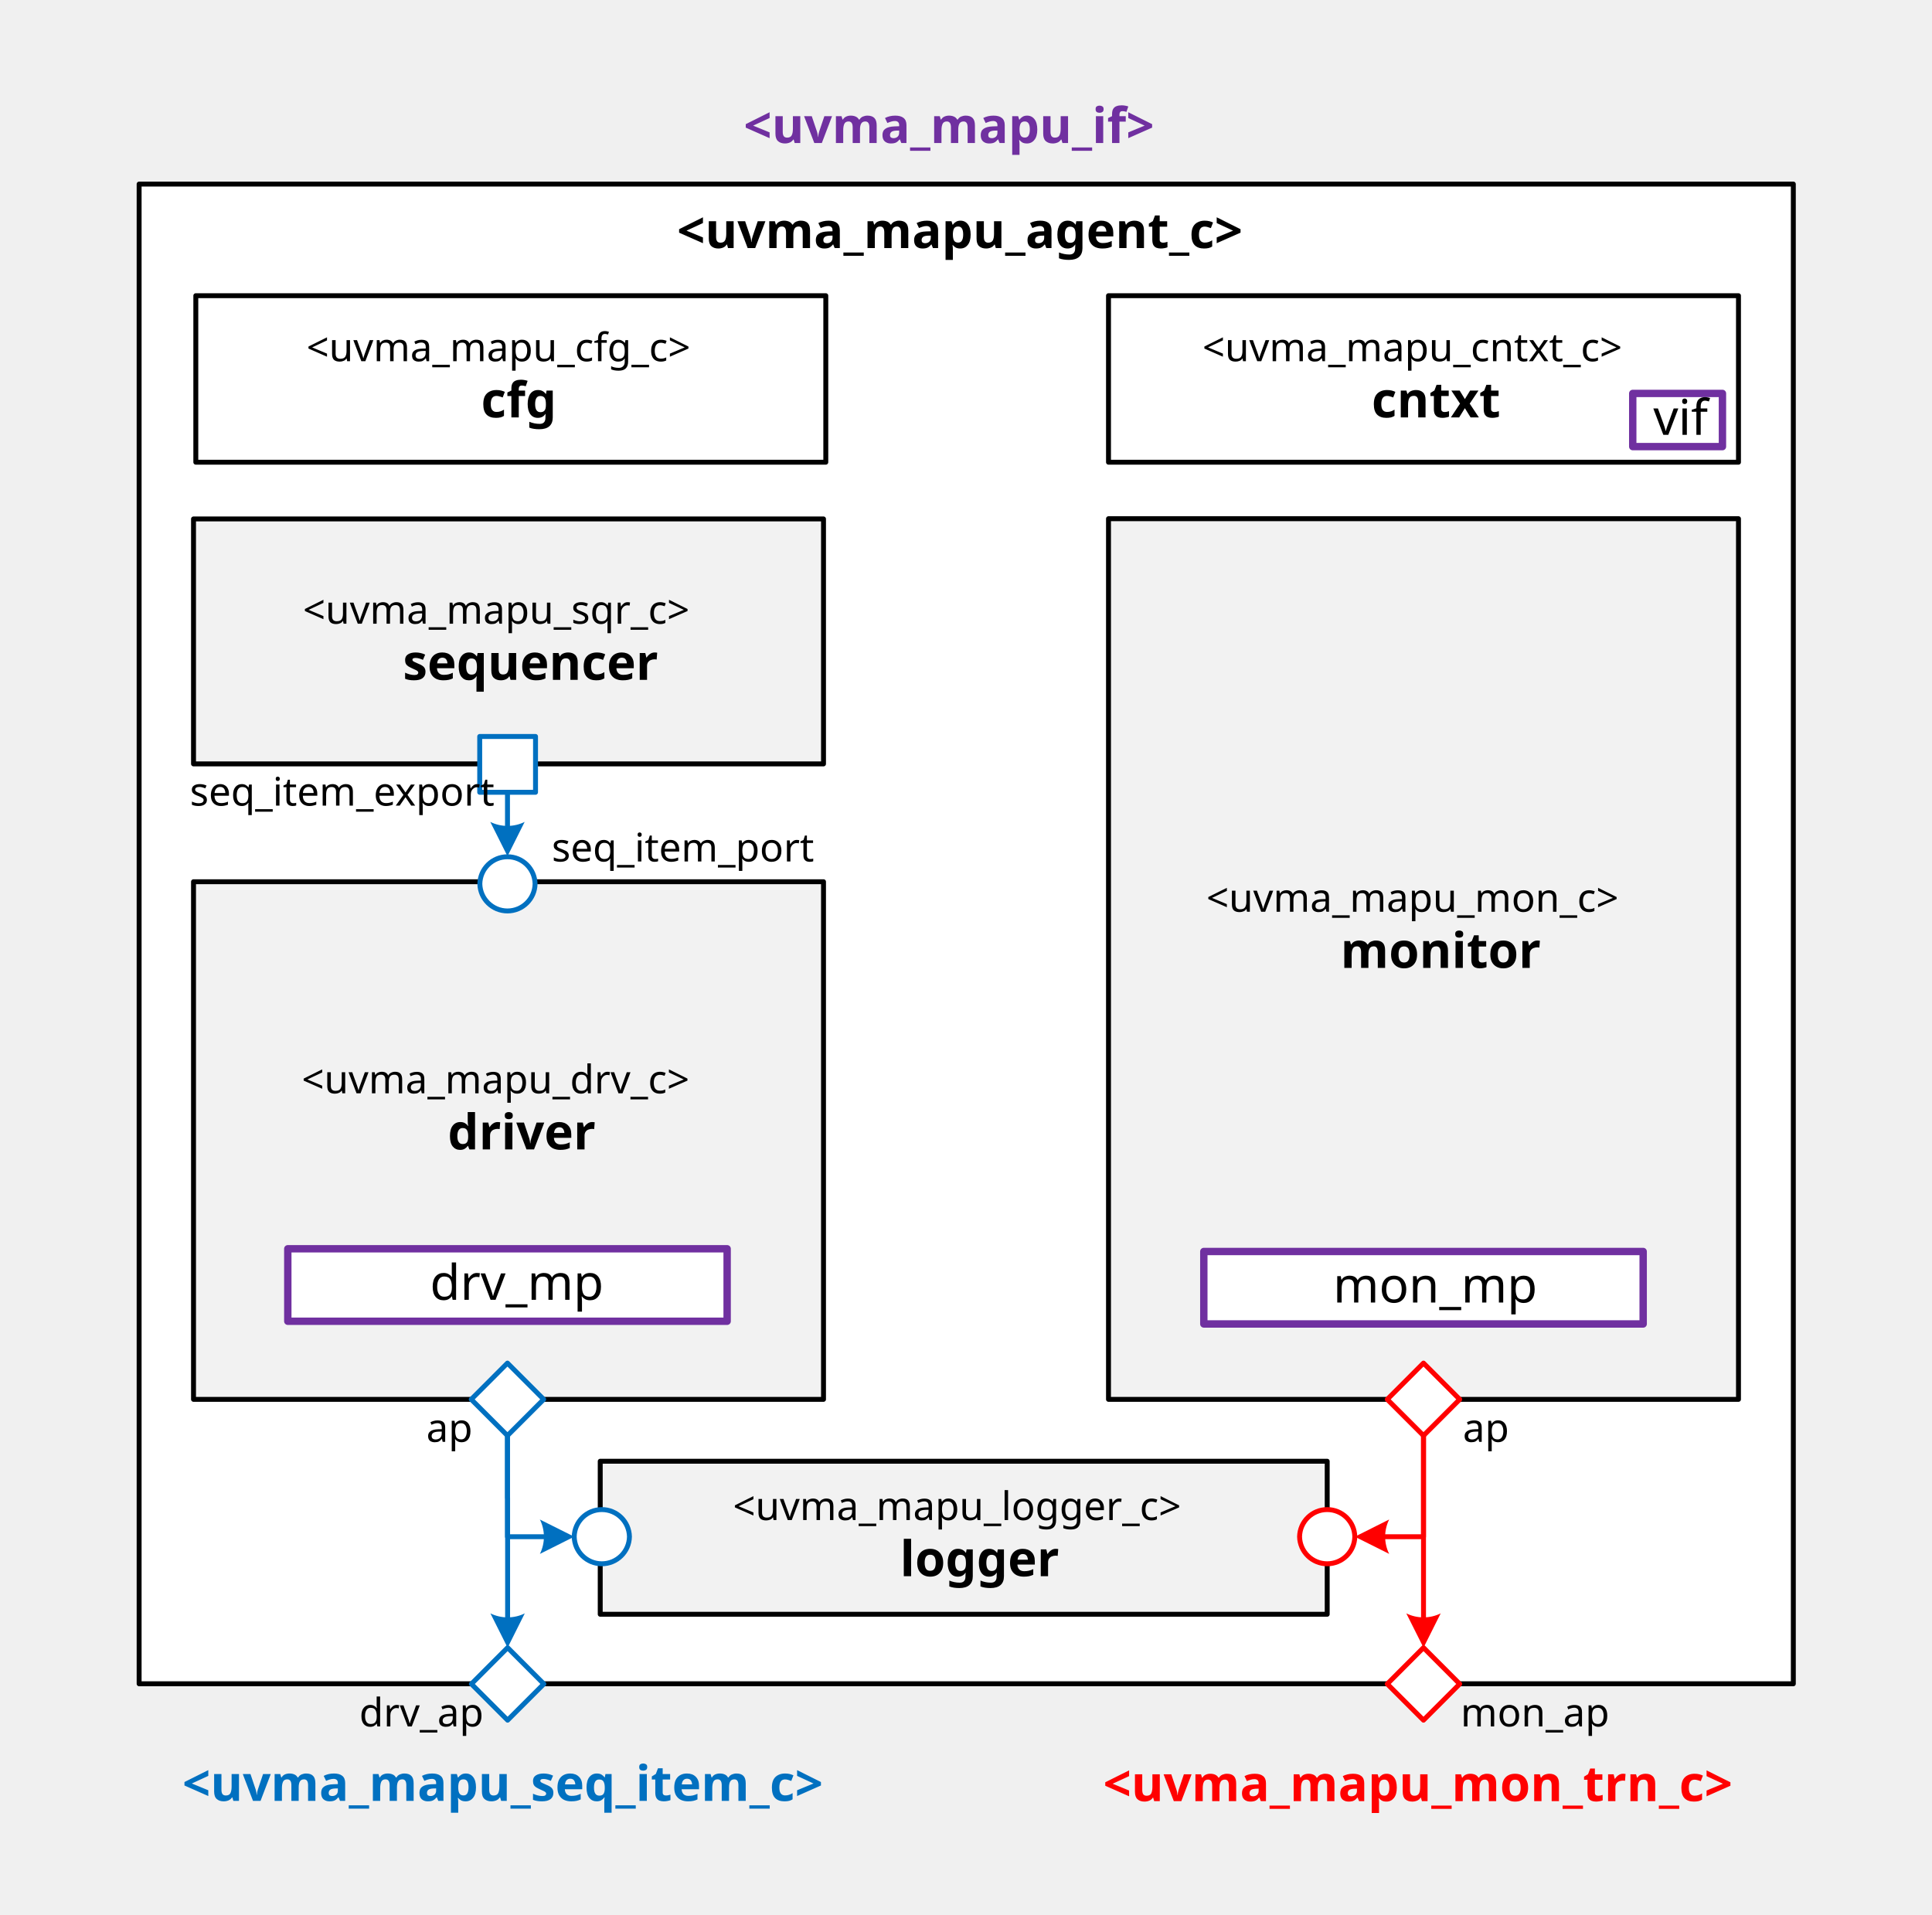
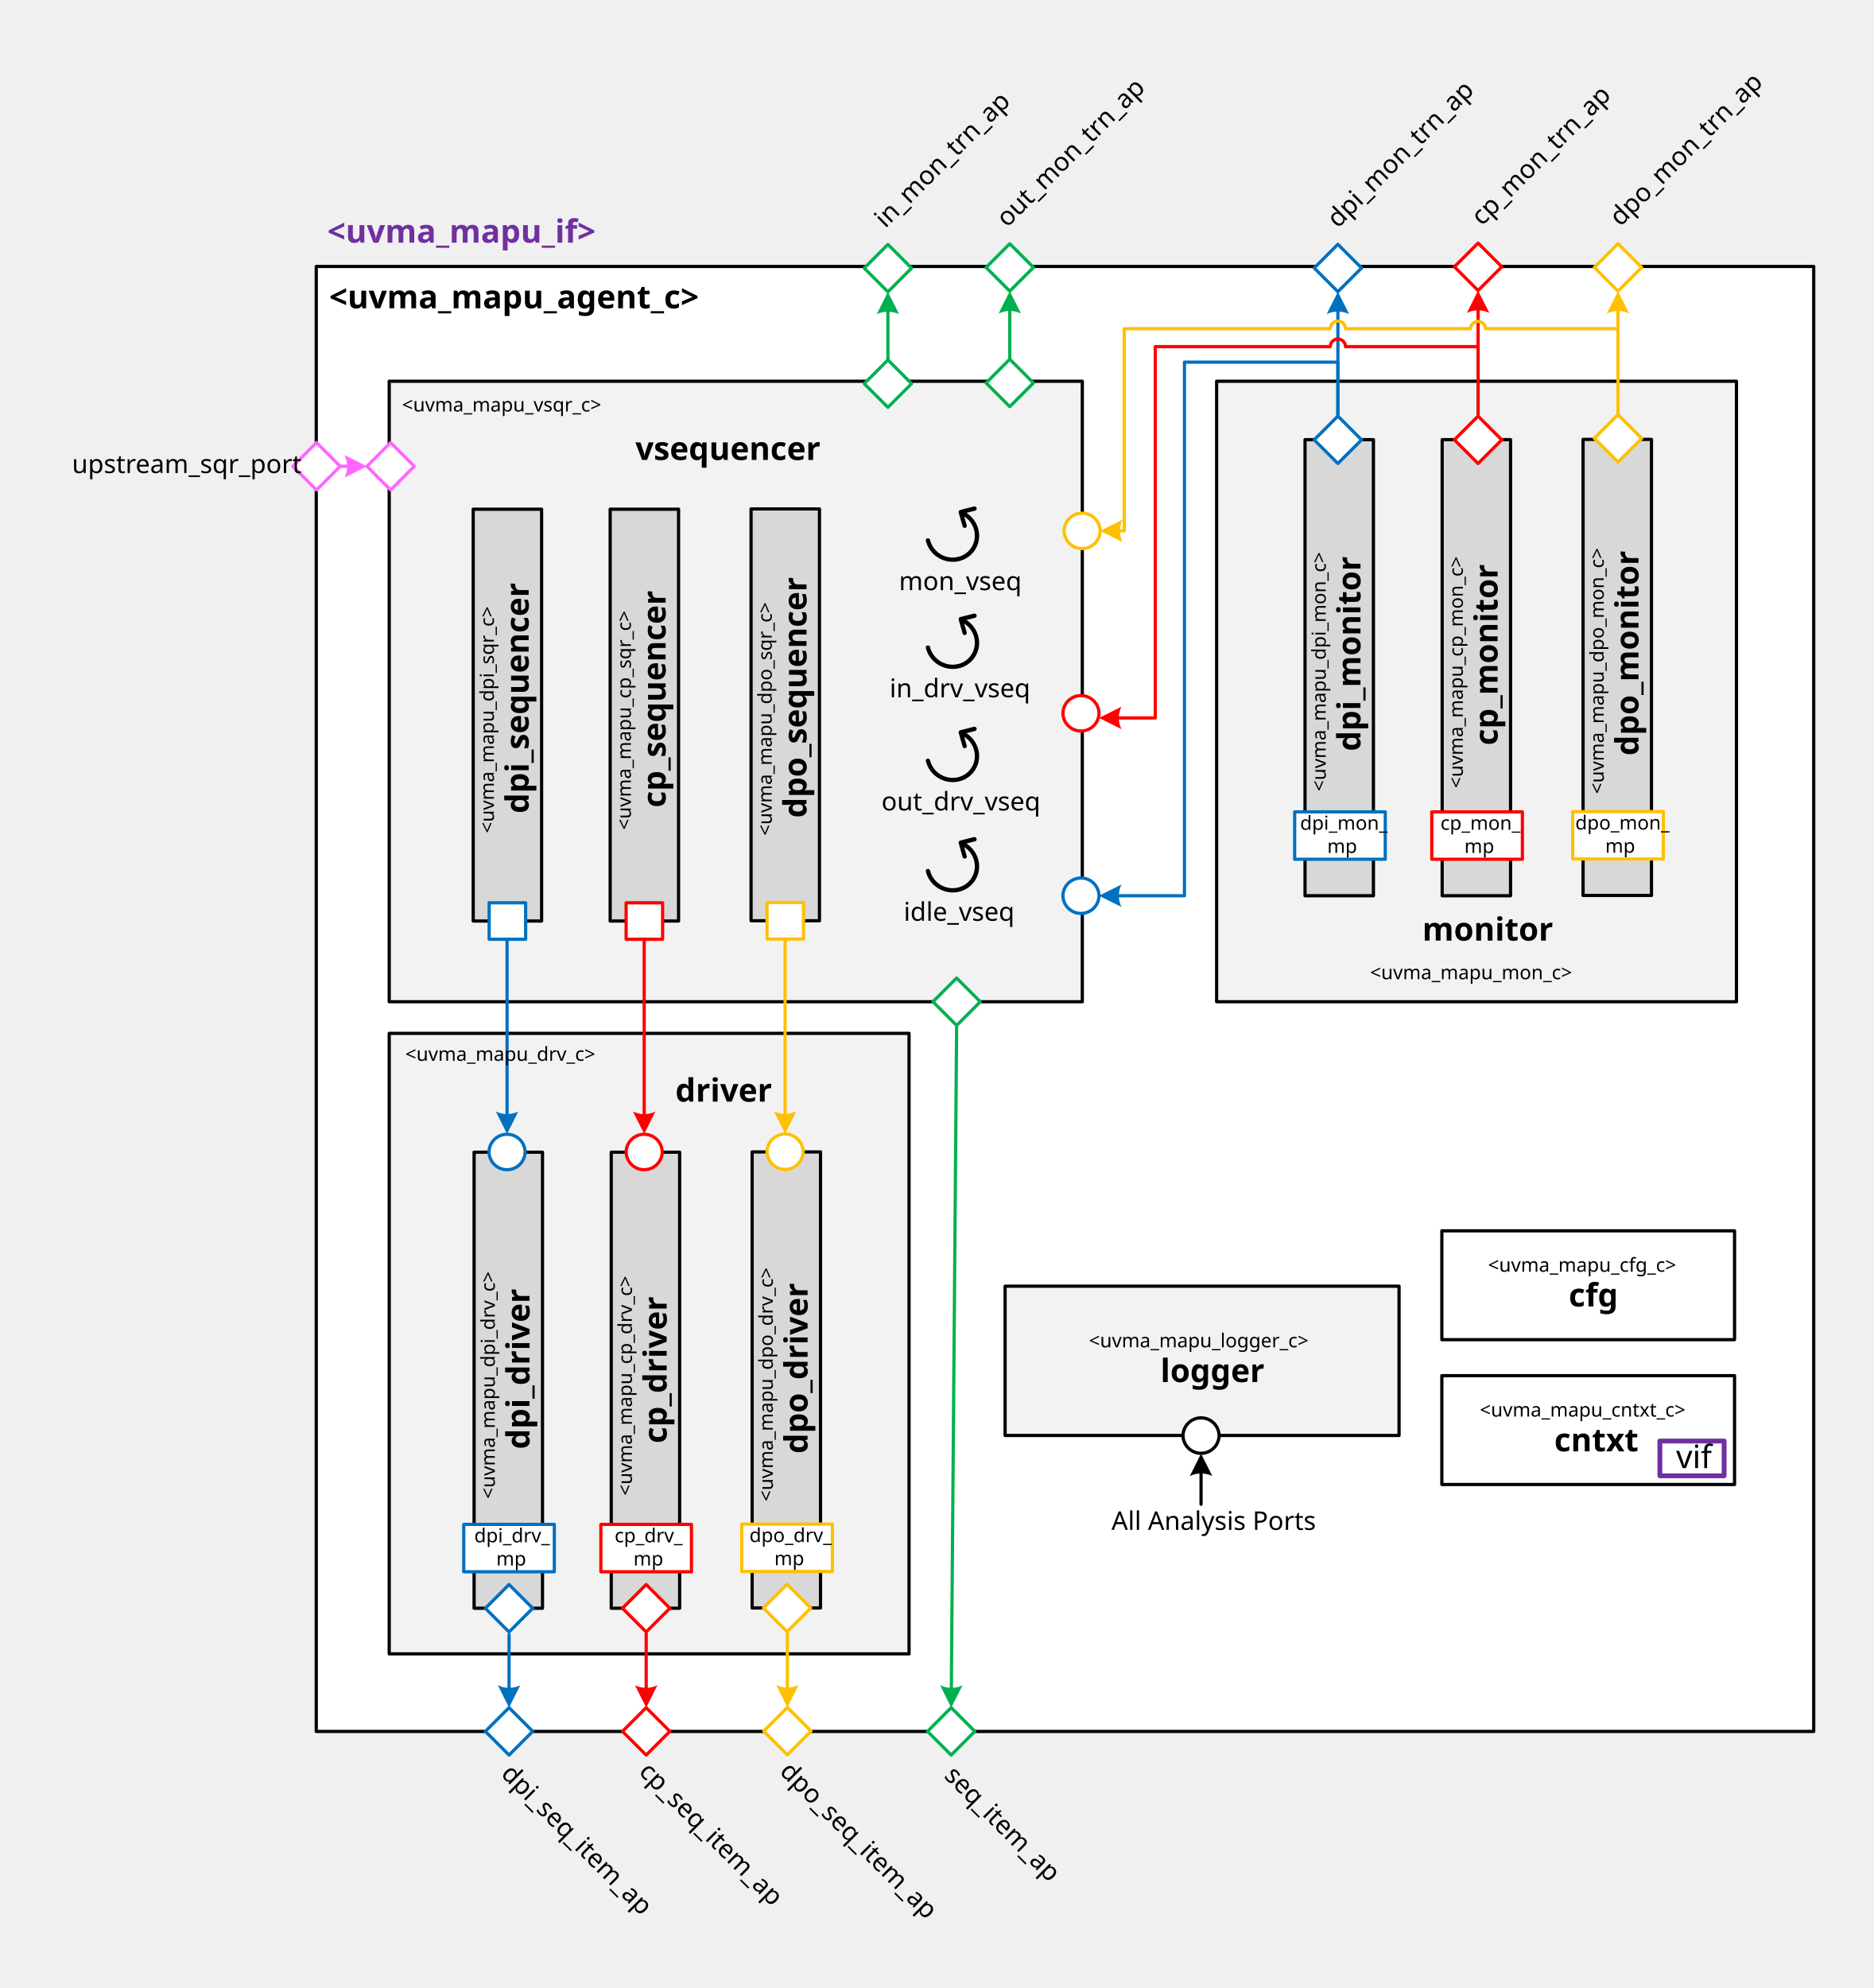
- <svg xmlns="http://www.w3.org/2000/svg" xmlns:xlink="http://www.w3.org/1999/xlink" width="5.451in" height="5.402in" viewBox="0 0 392.494 388.919" xml:space="preserve" color-interpolation-filters="sRGB" class="st19">
+ <svg xmlns="http://www.w3.org/2000/svg" xmlns:xlink="http://www.w3.org/1999/xlink" width="8.087in" height="8.581in" viewBox="0 0 582.241 617.827" xml:space="preserve" color-interpolation-filters="sRGB" class="st36">
  <style type="text/css">
	
		.st1 {fill:#ffffff;stroke:#000000;stroke-linecap:round;stroke-linejoin:round;stroke-width:1}
		.st2 {fill:#000000;font-family:Calibri;font-size:0.833em;font-weight:bold}
- 		.st3 {fill:none;stroke:#000000;stroke-linecap:round;stroke-linejoin:round;stroke-width:1}
- 		.st4 {fill:#000000;font-family:Calibri;font-size:0.667em}
- 		.st5 {font-size:1.25em;font-weight:bold}
- 		.st6 {fill:#ffffff;stroke:#ff0000;stroke-linecap:round;stroke-linejoin:round;stroke-width:1}
+ 		.st3 {fill:#000000;font-family:Calibri;font-size:0.5em}
+ 		.st4 {font-size:1.667em;font-weight:bold}
+ 		.st5 {fill:#f2f2f2;stroke:#000000;stroke-linecap:round;stroke-linejoin:round;stroke-width:1}
+ 		.st6 {font-size:0.6em;font-weight:normal}
		.st7 {fill:none;stroke:none;stroke-linecap:round;stroke-linejoin:round;stroke-width:0.75}
- 		.st8 {fill:#ffffff;stroke:#0070c0;stroke-linecap:round;stroke-linejoin:round;stroke-width:1}
- 		.st9 {marker-end:url(#mrkr5-27);stroke:#0070c0;stroke-linecap:round;stroke-linejoin:round;stroke-width:1}
- 		.st10 {fill:#0070c0;fill-opacity:1;stroke:#0070c0;stroke-opacity:1;stroke-width:0.284}
- 		.st11 {marker-end:url(#mrkr5-38);stroke:#ff0000;stroke-linecap:round;stroke-linejoin:round;stroke-width:1}
- 		.st12 {fill:#ff0000;fill-opacity:1;stroke:#ff0000;stroke-opacity:1;stroke-width:0.284}
- 		.st13 {fill:#ff0000;font-family:Calibri;font-size:0.833em;font-weight:bold}
- 		.st14 {fill:#0070c0;font-family:Calibri;font-size:0.833em;font-weight:bold}
- 		.st15 {fill:#7030a0;font-family:Calibri;font-size:0.833em;font-weight:bold}
- 		.st16 {fill:#f2f2f2;stroke:#000000;stroke-linecap:round;stroke-linejoin:round;stroke-width:1}
- 		.st17 {fill:#ffffff;stroke:#7030a0;stroke-linecap:round;stroke-linejoin:round;stroke-width:1.5}
- 		.st18 {fill:#000000;font-family:Calibri;font-size:0.833em}
- 		.st19 {fill:none;fill-rule:evenodd;font-size:12px;overflow:visible;stroke-linecap:square;stroke-miterlimit:3}
+ 		.st8 {fill:#000000;font-family:Calibri;font-size:0.667em}
+ 		.st9 {fill:#d8d8d8;stroke:#000000;stroke-linecap:round;stroke-linejoin:round;stroke-width:1}
+ 		.st10 {fill:#ffffff;stroke:#0070c0;stroke-linecap:round;stroke-linejoin:round;stroke-width:1}
+ 		.st11 {fill:#ffffff;stroke:#ff0000;stroke-linecap:round;stroke-linejoin:round;stroke-width:1}
+ 		.st12 {fill:#ffffff;stroke:#00b050;stroke-linecap:round;stroke-linejoin:round;stroke-width:1}
+ 		.st13 {fill:#ffffff;stroke:#ff66ff;stroke-linecap:round;stroke-linejoin:round;stroke-width:1}
+ 		.st14 {marker-end:url(#mrkr5-45);stroke:#0070c0;stroke-linecap:round;stroke-linejoin:round;stroke-width:1}
+ 		.st15 {fill:#0070c0;fill-opacity:1;stroke:#0070c0;stroke-opacity:1;stroke-width:0.284}
+ 		.st16 {font-size:1em}
+ 		.st17 {marker-end:url(#mrkr5-77);stroke:#ff0000;stroke-linecap:round;stroke-linejoin:round;stroke-width:1}
+ 		.st18 {fill:#ff0000;fill-opacity:1;stroke:#ff0000;stroke-opacity:1;stroke-width:0.284}
+ 		.st19 {marker-start:url(#mrkr5-87);stroke:#0070c0;stroke-linecap:round;stroke-linejoin:round;stroke-width:1}
+ 		.st20 {marker-start:url(#mrkr5-93);stroke:#ff0000;stroke-linecap:round;stroke-linejoin:round;stroke-width:1}
+ 		.st21 {marker-end:url(#mrkr5-105);stroke:#00b050;stroke-linecap:round;stroke-linejoin:round;stroke-width:1}
+ 		.st22 {fill:#00b050;fill-opacity:1;stroke:#00b050;stroke-opacity:1;stroke-width:0.284}
+ 		.st23 {marker-end:url(#mrkr5-116);stroke:#ff66ff;stroke-linecap:round;stroke-linejoin:round;stroke-width:1}
+ 		.st24 {fill:#ff66ff;fill-opacity:1;stroke:#ff66ff;stroke-opacity:1;stroke-width:0.284}
+ 		.st25 {fill:#000000;stroke:none;stroke-linecap:round;stroke-linejoin:round;stroke-width:6.375}
+ 		.st26 {fill:#ffffff;stroke:#ffc000;stroke-linecap:round;stroke-linejoin:round;stroke-width:1}
+ 		.st27 {marker-end:url(#mrkr5-206);stroke:#ffc000;stroke-linecap:round;stroke-linejoin:round;stroke-width:1}
+ 		.st28 {fill:#ffc000;fill-opacity:1;stroke:#ffc000;stroke-opacity:1;stroke-width:0.284}
+ 		.st29 {marker-start:url(#mrkr5-214);stroke:#ffc000;stroke-linecap:round;stroke-linejoin:round;stroke-width:1}
+ 		.st30 {fill:#ffffff;stroke:#7030a0;stroke-linecap:round;stroke-linejoin:round;stroke-width:1.5}
+ 		.st31 {fill:#000000;font-family:Calibri;font-size:0.833em}
+ 		.st32 {fill:#7030a0;font-family:Calibri;font-size:0.833em;font-weight:bold}
+ 		.st33 {marker-end:url(#mrkr5-308);stroke:#000000;stroke-linecap:round;stroke-linejoin:round;stroke-width:1}
+ 		.st34 {fill:#000000;fill-opacity:1;stroke:#000000;stroke-opacity:1;stroke-width:0.284}
+ 		.st35 {fill:none;stroke:none;stroke-linecap:round;stroke-linejoin:round;stroke-width:1}
+ 		.st36 {fill:none;fill-rule:evenodd;font-size:12px;overflow:visible;stroke-linecap:square;stroke-miterlimit:3}
	
	</style>
  <defs id="Markers">
    <g id="lend5">
      <path d="M 2 1 L 0 0 L 1.981 -0.993 C 1.672 -0.365 1.673 0.373 1.985 1 " style="stroke:none" />
    </g>
-     <marker id="mrkr5-27" class="st10" refX="-6.16" orient="auto" markerUnits="strokeWidth" overflow="visible">
-       <use xlink:href="#lend5" transform="scale(-3.52,-3.52) " />
-     </marker>
-     <marker id="mrkr5-38" class="st12" refX="-6.16" orient="auto" markerUnits="strokeWidth" overflow="visible">
+     <marker id="mrkr5-45" class="st15" refX="-6.16" orient="auto" markerUnits="strokeWidth" overflow="visible">
+       <use xlink:href="#lend5" transform="scale(-3.52,-3.52) " />
+     </marker>
+     <marker id="mrkr5-77" class="st18" refX="-6.16" orient="auto" markerUnits="strokeWidth" overflow="visible">
+       <use xlink:href="#lend5" transform="scale(-3.52,-3.52) " />
+     </marker>
+     <marker id="mrkr5-87" class="st15" refX="5.8" orient="auto" markerUnits="strokeWidth" overflow="visible">
+       <use xlink:href="#lend5" transform="scale(3.52) " />
+     </marker>
+     <marker id="mrkr5-93" class="st18" refX="5.8" orient="auto" markerUnits="strokeWidth" overflow="visible">
+       <use xlink:href="#lend5" transform="scale(3.52) " />
+     </marker>
+     <marker id="mrkr5-105" class="st22" refX="-6.16" orient="auto" markerUnits="strokeWidth" overflow="visible">
+       <use xlink:href="#lend5" transform="scale(-3.52,-3.52) " />
+     </marker>
+     <marker id="mrkr5-116" class="st24" refX="-6.16" orient="auto" markerUnits="strokeWidth" overflow="visible">
+       <use xlink:href="#lend5" transform="scale(-3.52,-3.52) " />
+     </marker>
+     <marker id="mrkr5-206" class="st28" refX="-6.16" orient="auto" markerUnits="strokeWidth" overflow="visible">
+       <use xlink:href="#lend5" transform="scale(-3.52,-3.52) " />
+     </marker>
+     <marker id="mrkr5-214" class="st28" refX="5.8" orient="auto" markerUnits="strokeWidth" overflow="visible">
+       <use xlink:href="#lend5" transform="scale(3.52) " />
+     </marker>
+     <marker id="mrkr5-308" class="st34" refX="-6.16" orient="auto" markerUnits="strokeWidth" overflow="visible">
      <use xlink:href="#lend5" transform="scale(-3.52,-3.52) " />
    </marker>
  </defs>
  <g>
-     <g id="shape4-1" transform="translate(28.264,-46.8735)">
-       <rect x="0" y="84.245" width="336.058" height="304.674" class="st1" />
-       <text x="109.26" y="97.24" class="st2">&lt;uvma_mapu_agent_c&gt;</text>
-     </g>
-     <g id="shape10-4" transform="translate(39.7805,-295.044)">
-       <rect x="0" y="355.092" width="127.984" height="33.827" class="st3" />
-       <text x="22.48" y="368.41" class="st4">&lt;uvma_mapu_cfg_c&gt; <tspan x="57.95" dy="1.14em" class="st5">cfg</tspan>
+     <g id="shape1-1" transform="translate(98.2917,-79.7365)">
+       <rect x="0" y="162.551" width="465.449" height="455.277" class="st1" />
+       <text x="4" y="175.55" class="st2">&lt;uvma_mapu_agent_c&gt;</text>
+     </g>
+     <g id="shape2-4" transform="translate(448.157,-201.489)">
+       <rect x="0" y="584.001" width="90.98" height="33.827" class="st1" />
+       <text x="14.36" y="596.71" class="st3">&lt;uvma_mapu_cfg_c&gt; <tspan x="39.44" dy="1.08em" class="st4">cfg</tspan>
      </text>
    </g>
-     <g id="shape11-8" transform="translate(225.197,-295.044)">
-       <rect x="0" y="355.092" width="127.984" height="33.827" class="st3" />
-       <text x="19.07" y="368.41" class="st4">&lt;uvma_mapu_cntxt_c&gt; <tspan x="53.45" dy="1.14em" class="st5">cntxt</tspan>
+     <g id="shape4-8" transform="translate(120.969,-306.508)">
+       <rect x="0" y="424.988" width="215.433" height="192.839" class="st5" />
+       <text x="4" y="434.39" class="st3">&lt;uvma_mapu_vsqr_c&gt;</text>
+     </g>
+     <g id="shape5-11" transform="translate(378.151,-306.508)">
+       <rect x="0" y="424.988" width="161.575" height="192.839" class="st5" />
+       <text x="63.92" y="598.83" class="st2">monitor <tspan x="47.7" dy="2em" class="st6">&lt;uvma_mapu_mon_c&gt;</tspan>
      </text>
    </g>
-     <g id="shape6-12" transform="translate(281.827,-39.4826)">
-       <path d="M7.36 388.92 L14.72 381.56 L7.36 374.19 L0 381.56 L7.36 388.92 Z" class="st6" />
-     </g>
-     <g id="shape19-14" transform="translate(289.28,-32.9469)">
-       <rect x="0" y="373.604" width="38.268" height="15.315" class="st7" />
-       <text x="7.44" y="383.66" class="st4">mon_ap</text>
-     </g>
-     <g id="shape1-17" transform="translate(95.764,-39.4826)">
-       <path d="M7.36 388.92 L14.72 381.56 L7.36 374.19 L0 381.56 L7.36 388.92 Z" class="st8" />
-     </g>
-     <g id="shape18-19" transform="translate(68.9878,-32.9469)">
-       <rect x="0" y="373.604" width="31.118" height="15.315" class="st7" />
-       <text x="4" y="383.66" class="st4">drv_ap</text>
-     </g>
-     <g id="shape26-22" transform="translate(96.008,-228.577)">
-       <path d="M7.09 389.51 L7.09 396.34" class="st9" />
-     </g>
-     <g id="shape27-28" transform="translate(96.0238,-97.296)">
-       <path d="M7.07 388.92 L7.07 401.59 L7.1 401.59 L7.1 425.85" class="st9" />
-     </g>
-     <g id="shape28-33" transform="translate(282.103,-97.296)">
-       <path d="M7.09 388.92 L7.09 425.85" class="st11" />
-     </g>
-     <g id="shape39-39" transform="translate(102.788,-97.296)">
-       <path d="M0.31 388.92 L0.31 409.46 L7.71 409.46" class="st9" />
-     </g>
-     <g id="shape40-44" transform="translate(289.3,-97.296)">
-       <path d="M-0.11 388.92 L-0.11 409.46 L-7.9 409.46" class="st11" />
-     </g>
-     <g id="shape47-49" transform="translate(204.331,-18.375)">
-       <rect x="0" y="373.604" width="169.789" height="15.315" class="st7" />
-       <text x="19.77" y="384.26" class="st13">&lt;uvma_mapu_mon_trn_c&gt;</text>
-     </g>
-     <g id="shape48-52" transform="translate(18.375,-18.426)">
-       <rect x="0" y="373.604" width="169.789" height="15.315" class="st7" />
-       <text x="18.66" y="384.26" class="st14">&lt;uvma_mapu_seq_item_c&gt;</text>
-     </g>
-     <g id="shape53-55" transform="translate(27.764,-355.229)">
-       <rect x="0" y="373.604" width="337.057" height="15.315" class="st7" />
-       <text x="123.3" y="384.26" class="st15">&lt;uvma_mapu_if&gt;</text>
-     </g>
-     <g id="group59-58" transform="translate(39.3151,-90.7603)">
-       <g id="shape7-59" transform="translate(7.99361E-15,-13.8978)">
-         <rect x="0" y="283.762" width="127.984" height="105.157" class="st16" />
-         <text x="21.97" y="326.74" class="st4">&lt;uvma_mapu_drv_c&gt; <tspan x="51.64" dy="1.14em" class="st5">driver</tspan>
-         </text>
-       </g>
-       <g id="shape2-63" transform="translate(58.1682,653.605) scale(1,-1)">
-         <path d="M0 383.31 A5.611 5.611 0 0 1 11.22 383.31 A5.611 5.611 0 0 1 0 383.31 Z" class="st8" />
-       </g>
-       <g id="shape3-65" transform="translate(19.1524,-29.7638)">
-         <rect x="0" y="374.195" width="89.254" height="14.724" class="st17" />
-         <text x="28.89" y="384.56" class="st18">drv_mp</text>
-       </g>
-       <g id="shape14-68" transform="translate(56.4175,-6.53571)">
-         <path d="M7.36 388.92 L14.72 381.56 L7.36 374.19 L0 381.56 L7.36 388.92 Z" class="st8" />
-       </g>
-       <g id="shape16-70" transform="translate(42.8335,0)">
-         <rect x="0" y="373.604" width="16.945" height="15.315" class="st7" />
-         <text x="4.45" y="383.66" class="st4">ap</text>
-       </g>
-       <g id="shape25-73" transform="translate(68.1429,-117.913)">
-         <rect x="0" y="373.604" width="56.693" height="15.315" class="st7" />
-         <text x="4.63" y="383.66" class="st4">seq_item_port</text>
-       </g>
-     </g>
-     <g id="group60-76" transform="translate(39.3151,-220.012)">
-       <g id="shape5-77" transform="translate(0,-13.7413)">
-         <rect x="0" y="339.156" width="127.984" height="49.763" class="st16" />
-         <text x="22.22" y="360.44" class="st4">&lt;uvma_mapu_sqr_c&gt; <tspan x="42.53" dy="1.14em" class="st5">sequencer</tspan>
-         </text>
-       </g>
-       <g id="shape23-81" transform="translate(58.1406,-7.97539)">
-         <rect x="0" y="377.58" width="11.339" height="11.339" class="st8" />
-       </g>
-       <g id="shape24-83" transform="translate(-4.74803,0)">
-         <rect x="0" y="373.604" width="64.789" height="15.315" class="st7" />
-         <text x="4" y="383.66" class="st4">seq_item_export</text>
-       </g>
-     </g>
-     <g id="group68-86" transform="translate(116.654,-60.9995)">
-       <g id="shape29-87" transform="translate(5.2853,0)">
-         <rect x="0" y="357.832" width="147.686" height="31.087" class="st16" />
-         <text x="26.95" y="369.78" class="st4">&lt;uvma_mapu_logger_c&gt; <tspan x="60.89" dy="1.14em" class="st5">logger</tspan>
-         </text>
-       </g>
-       <g id="shape30-91" transform="translate(147.36,756.469) scale(1,-1)">
-         <path d="M0 383.31 A5.611 5.611 0 0 1 11.22 383.31 A5.611 5.611 0 0 1 0 383.31 Z" class="st6" />
-       </g>
-       <g id="shape34-93" transform="translate(-1.69864E-14,756.469) scale(1,-1)">
-         <path d="M0 383.31 A5.611 5.611 0 0 1 11.22 383.31 A5.611 5.611 0 0 1 0 383.31 Z" class="st8" />
-       </g>
-     </g>
-     <g id="group71-95" transform="translate(225.197,-90.7603)">
-       <g id="shape8-96" transform="translate(1.59872E-14,-13.8978)">
-         <rect x="0" y="210.011" width="127.984" height="178.908" class="st16" />
-         <text x="19.87" y="289.86" class="st4">&lt;uvma_mapu_mon_c&gt; <tspan x="47.13" dy="1.14em" class="st5">monitor</tspan>
-         </text>
-       </g>
-       <g id="shape12-100" transform="translate(19.365,-29.2129)">
-         <rect x="0" y="374.195" width="89.254" height="14.724" class="st17" />
-         <text x="26.26" y="384.56" class="st18">mon_mp</text>
-       </g>
-       <g id="shape17-103" transform="translate(67.5253,0)">
-         <rect x="0" y="373.604" width="16.945" height="15.315" class="st7" />
-         <text x="4.45" y="383.66" class="st4">ap</text>
-       </g>
-     </g>
-     <g id="shape15-106" transform="translate(281.827,-97.296)">
-       <path d="M7.36 388.92 L14.72 381.56 L7.36 374.19 L0 381.56 L7.36 388.92 Z" class="st6" />
-     </g>
-     <g id="shape73-108" transform="translate(331.699,-298.212)">
-       <rect x="0" y="378.115" width="18.223" height="10.804" class="st17" />
-       <text x="4.18" y="386.52" class="st18">vif</text>
+     <g id="shape12-15" transform="translate(-20.1751,-359.208) rotate(-45)">
+       <rect x="0" y="602.512" width="64.879" height="15.315" class="st7" />
+       <text x="4" y="612.57" class="st8">dpi_mon_trn_ap</text>
+     </g>
+     <g id="group13-18" transform="translate(-449.493,291.902) rotate(-90)">
+       <g id="shape14-19" transform="translate(5.66929,0)">
+         <rect x="0" y="596.567" width="127.984" height="21.26" class="st9" />
+         <text x="27.33" y="603" class="st3">&lt;uvma_mapu_dpi_sqr_c&gt; <tspan x="33.44" dy="1.08em" class="st4">dpi_sequencer</tspan>
+         </text>
+       </g>
+       <g id="shape15-23" transform="translate(6.39488E-14,-4.96063)">
+         <rect x="0" y="606.489" width="11.339" height="11.339" class="st10" />
+       </g>
+     </g>
+     <g id="group16-25" transform="translate(-406.921,291.902) rotate(-90)">
+       <g id="shape17-26" transform="translate(5.66929,0)">
+         <rect x="0" y="596.567" width="127.984" height="21.26" class="st9" />
+         <text x="28.32" y="603" class="st3">&lt;uvma_mapu_cp_sqr_c&gt; <tspan x="35.26" dy="1.08em" class="st4">cp_sequencer</tspan>
+         </text>
+       </g>
+       <g id="shape18-30" transform="translate(6.39488E-14,-4.96063)">
+         <rect x="0" y="606.489" width="11.339" height="11.339" class="st11" />
+       </g>
+     </g>
+     <g id="shape25-32" transform="translate(289.976,-299.146)">
+       <path d="M7.36 617.83 L14.72 610.47 L7.36 603.1 L0 610.47 L7.36 617.83 Z" class="st12" />
+     </g>
+     <g id="shape26-34" transform="translate(268.615,-491.238)">
+       <path d="M7.36 617.83 L14.72 610.47 L7.36 603.1 L0 610.47 L7.36 617.83 Z" class="st12" />
+     </g>
+     <g id="shape27-36" transform="translate(114.044,-465.556)">
+       <path d="M7.36 617.83 L14.72 610.47 L7.36 603.1 L0 610.47 L7.36 617.83 Z" class="st13" />
+     </g>
+     <g id="shape28-38" transform="translate(120.969,-103.846)">
+       <rect x="0" y="424.988" width="161.575" height="192.839" class="st5" />
+     </g>
+     <g id="shape29-40" transform="translate(150.509,-325.925)">
+       <path d="M7.09 617.83 L7.09 672.17" class="st14" />
+     </g>
+     <g id="group30-46" transform="translate(144.134,-103.846)">
+       <g id="shape31-47" transform="translate(-593.348,603.654) rotate(-90)">
+         <rect x="0" y="596.567" width="141.732" height="21.26" class="st9" />
+         <text x="34.02" y="603" class="st3">&lt;uvma_mapu_dpi_drv_c&gt; <tspan x="49.43" dy="1.08em" class="st4">dpi_driver</tspan>
+         </text>
+       </g>
+       <g id="shape32-51" transform="translate(7.84967,1074.08) scale(1,-1)">
+         <path d="M0 612.22 A5.611 5.611 0 0 1 11.22 612.22 A5.611 5.611 0 0 1 0 612.22 Z" class="st10" />
+       </g>
+       <g id="shape33-53" transform="translate(6.71582,-6.81116)">
+         <path d="M7.36 617.83 L14.72 610.47 L7.36 603.1 L0 610.47 L7.36 617.83 Z" class="st10" />
+       </g>
+       <g id="shape34-55" transform="translate(-6.39488E-14,-25.5118)">
+         <rect x="0" y="603.103" width="28.156" height="14.724" class="st10" />
+         <text x="3.27" y="608.67" class="st3">dpi_drv_ <tspan x="10.11" dy="1.2em" class="st16">mp</tspan>
+         </text>
+       </g>
+     </g>
+     <g id="group35-59" transform="translate(186.759,-103.846)">
+       <g id="shape36-60" transform="translate(-593.348,603.654) rotate(-90)">
+         <rect x="0" y="596.567" width="141.732" height="21.26" class="st9" />
+         <text x="35.01" y="603" class="st3">&lt;uvma_mapu_cp_drv_c&gt; <tspan x="51.25" dy="1.08em" class="st4">cp_driver</tspan>
+         </text>
+       </g>
+       <g id="shape37-64" transform="translate(7.84967,1074.08) scale(1,-1)">
+         <path d="M0 612.22 A5.611 5.611 0 0 1 11.22 612.22 A5.611 5.611 0 0 1 0 612.22 Z" class="st11" />
+       </g>
+       <g id="shape38-66" transform="translate(6.71582,-6.81116)">
+         <path d="M7.36 617.83 L14.72 610.47 L7.36 603.1 L0 610.47 L7.36 617.83 Z" class="st11" />
+       </g>
+       <g id="shape39-68" transform="translate(-6.39488E-14,-25.5118)">
+         <rect x="0" y="603.103" width="28.156" height="14.724" class="st11" />
+         <text x="4.27" y="608.67" class="st3">cp_drv_ <tspan x="10.11" dy="1.2em" class="st16">mp</tspan>
+         </text>
+       </g>
+     </g>
+     <g id="shape40-72" transform="translate(193.134,-325.925)">
+       <path d="M7.09 617.83 L7.09 672.17" class="st17" />
+     </g>
+     <g id="shape61-78" transform="translate(150.856,-72.3997)">
+       <path d="M7.36 617.83 L14.72 610.47 L7.36 603.1 L0 610.47 L7.36 617.83 Z" class="st10" />
+     </g>
+     <g id="shape62-80" transform="translate(193.48,-72.3997)">
+       <path d="M7.36 617.83 L14.72 610.47 L7.36 603.1 L0 610.47 L7.36 617.83 Z" class="st11" />
+     </g>
+     <g id="shape65-82" transform="translate(-459.61,530.703) rotate(-90)">
+       <path d="M5.8 617.83 L6.16 617.83 L22.63 617.83" class="st19" />
+     </g>
+     <g id="shape66-88" transform="translate(-416.985,530.703) rotate(-90)">
+       <path d="M5.8 617.83 L6.16 617.83 L23.01 617.83" class="st20" />
+     </g>
+     <g id="shape69-94" transform="translate(268.615,-527.134)">
+       <path d="M7.36 617.83 L14.72 610.47 L7.36 603.1 L0 610.47 L7.36 617.83 Z" class="st12" />
+     </g>
+     <g id="shape70-96" transform="translate(91.0145,-465.556)">
+       <path d="M7.36 617.83 L14.72 610.47 L7.36 603.1 L0 610.47 L7.36 617.83 Z" class="st13" />
+     </g>
+     <g id="shape71-98" transform="translate(288.283,-72.3997)">
+       <path d="M7.36 617.83 L14.72 610.47 L7.36 603.1 L0 610.47 L7.36 617.83 Z" class="st12" />
+     </g>
+     <g id="shape72-100" transform="translate(915.146,323.614) rotate(90.4574)">
+       <path d="M0 617.83 L205.87 617.83" class="st21" />
+     </g>
+     <g id="shape73-106" transform="translate(-341.85,111.865) rotate(-90)">
+       <path d="M0 617.83 L15.01 617.83" class="st21" />
+     </g>
+     <g id="shape74-111" transform="translate(105.739,-472.918)">
+       <path d="M0 617.83 L2.15 617.83" class="st23" />
+     </g>
+     <g id="shape75-117" transform="translate(330.375,833.895) scale(1,-1)">
+       <path d="M0 612.22 A5.611 5.611 0 0 1 11.22 612.22 A5.611 5.611 0 0 1 0 612.22 Z" class="st11" />
+     </g>
+     <g id="shape77-119" transform="translate(330.375,890.588) scale(1,-1)">
+       <path d="M0 612.22 A5.611 5.611 0 0 1 11.22 612.22 A5.611 5.611 0 0 1 0 612.22 Z" class="st10" />
+     </g>
+     <g id="shape82-121" transform="translate(452.054,-527.553)">
+       <path d="M7.36 617.83 L14.72 610.47 L7.36 603.1 L0 610.47 L7.36 617.83 Z" class="st11" />
+     </g>
+     <g id="shape83-123" transform="translate(452.33,-488.503)">
+       <path d="M7.09 617.83 L7.09 584.94" class="st17" />
+     </g>
+     <g id="shape85-128" transform="translate(408.753,-488.503)">
+       <path d="M7.09 617.83 L7.09 585.32" class="st14" />
+     </g>
+     <g id="shape88-133" transform="translate(415.84,-488.503)">
+       <path d="M0 617.83 L0 601.05 L-47.69 601.05 L-47.69 766.88 L-68.08 766.88" class="st14" />
+     </g>
+     <g id="shape90-138" transform="translate(459.416,-488.503)">
+       <path d="M0 617.83 L0 596.23 L-41.21 596.23 A2.362 2.362 -180 0 0 -45.94 596.23 L-100.34 596.23 L-100.34 711.62 L-111.66        711.62" class="st17" />
+     </g>
+     <g id="group101-143" transform="translate(831.12,495.554) rotate(120)">
+       <g id="shape102-144">
+         <path d="M11.29 602.99 C14.67 602.99 17.72 605.11 18.95 608.36 C20.2 611.61 19.39 615.28 16.91 617.65 C16.64 617.9         16.23 617.88 15.99 617.61 C15.72 617.34 15.74 616.91 16.01 616.66 C18.29 614.47 18.86 611 17.41 608.15         C15.96 605.31 12.85 603.82 9.8 604.52 C6.75 605.22 4.54 607.91 4.38 611.11 L6.38 609.06 C6.62 608.79         7.04 608.79 7.3 609.06 C7.56 609.31 7.56 609.73 7.3 610 L4.21 613.19 C4.1 613.3 3.94 613.39 3.79 613.39         L3.61 613.39 L3.57 613.37 C3.53 613.37 3.5 613.34 3.48 613.34 C3.39 613.32 3.33 613.28 3.26 613.21 L0.17         610.03 C-0.07 609.76 -0.05 609.33 0.19 609.08 C0.46 608.81 0.85 608.81 1.11 609.06 L3.07 611.07 C3.29         606.55 6.9 602.99 11.29 602.99 Z" class="st25" />
+       </g>
+       <g id="shape101-146">
+         <text x="-554.62" y="-278.86" transform="rotate(-120)" class="st8">in_drv_vseq</text>
+       </g>
+     </g>
+     <g id="group103-148" transform="translate(831.12,530.727) rotate(120)">
+       <g id="shape104-149">
+         <path d="M11.29 602.99 C14.67 602.99 17.72 605.11 18.95 608.36 C20.2 611.61 19.39 615.28 16.91 617.65 C16.64 617.9         16.23 617.88 15.99 617.61 C15.72 617.34 15.74 616.91 16.01 616.66 C18.29 614.47 18.86 611 17.41 608.15         C15.96 605.31 12.85 603.82 9.8 604.52 C6.75 605.22 4.54 607.91 4.38 611.11 L6.38 609.06 C6.62 608.79         7.04 608.79 7.3 609.06 C7.56 609.31 7.56 609.73 7.3 610 L4.21 613.19 C4.1 613.3 3.94 613.39 3.79 613.39         L3.61 613.39 L3.57 613.37 C3.53 613.37 3.5 613.34 3.48 613.34 C3.39 613.32 3.33 613.28 3.26 613.21 L0.17         610.03 C-0.07 609.76 -0.05 609.33 0.19 609.08 C0.46 608.81 0.85 608.81 1.11 609.06 L3.07 611.07 C3.29         606.55 6.9 602.99 11.29 602.99 Z" class="st25" />
+       </g>
+       <g id="shape103-151">
+         <text x="-557.15" y="-278.86" transform="rotate(-120)" class="st8">out_drv_vseq</text>
+       </g>
+     </g>
+     <g id="group105-153" transform="translate(831.12,565.015) rotate(120)">
+       <g id="shape106-154">
+         <path d="M11.29 602.99 C14.67 602.99 17.72 605.11 18.95 608.36 C20.2 611.61 19.39 615.28 16.91 617.65 C16.64 617.9         16.23 617.88 15.99 617.61 C15.72 617.34 15.74 616.91 16.01 616.66 C18.29 614.47 18.86 611 17.41 608.15         C15.96 605.31 12.85 603.82 9.8 604.52 C6.75 605.22 4.54 607.91 4.38 611.11 L6.38 609.06 C6.62 608.79         7.04 608.79 7.3 609.06 C7.56 609.31 7.56 609.73 7.3 610 L4.21 613.19 C4.1 613.3 3.94 613.39 3.79 613.39         L3.61 613.39 L3.57 613.37 C3.53 613.37 3.5 613.34 3.48 613.34 C3.39 613.32 3.33 613.28 3.26 613.21 L0.17         610.03 C-0.07 609.76 -0.05 609.33 0.19 609.08 C0.46 608.81 0.85 608.81 1.11 609.06 L3.07 611.07 C3.29         606.55 6.9 602.99 11.29 602.99 Z" class="st25" />
+       </g>
+       <g id="shape105-156">
+         <text x="-550.24" y="-278.86" transform="rotate(-120)" class="st8">idle_vseq</text>
+       </g>
+     </g>
+     <g id="group107-158" transform="translate(831.12,462.26) rotate(120)">
+       <g id="shape108-159">
+         <path d="M11.29 602.99 C14.67 602.99 17.72 605.11 18.95 608.36 C20.2 611.61 19.39 615.28 16.91 617.65 C16.64 617.9         16.23 617.88 15.99 617.61 C15.72 617.34 15.74 616.91 16.01 616.66 C18.29 614.47 18.86 611 17.41 608.15         C15.96 605.31 12.85 603.82 9.8 604.52 C6.75 605.22 4.54 607.91 4.38 611.11 L6.38 609.06 C6.62 608.79         7.04 608.79 7.3 609.06 C7.56 609.31 7.56 609.73 7.3 610 L4.21 613.19 C4.1 613.3 3.94 613.39 3.79 613.39         L3.61 613.39 L3.57 613.37 C3.53 613.37 3.5 613.34 3.48 613.34 C3.39 613.32 3.33 613.28 3.26 613.21 L0.17         610.03 C-0.07 609.76 -0.05 609.33 0.19 609.08 C0.46 608.81 0.85 608.81 1.11 609.06 L3.07 611.07 C3.29         606.55 6.9 602.99 11.29 602.99 Z" class="st25" />
+       </g>
+       <g id="shape107-161">
+         <text x="-551.72" y="-278.86" transform="rotate(-120)" class="st8">mon_vseq</text>
+       </g>
+     </g>
+     <g id="shape109-163" transform="translate(723.499,116.187) rotate(45)">
+       <rect x="0" y="602.512" width="50.296" height="15.315" class="st7" />
+       <text x="4" y="612.57" class="st8">seq_item_ap</text>
+     </g>
+     <g id="shape110-166" transform="translate(18.375,-465.556)">
+       <rect x="0" y="602.512" width="73.401" height="15.315" class="st7" />
+       <text x="4" y="612.57" class="st8">upstream_sqr_port</text>
+     </g>
+     <g id="shape111-169" transform="translate(-160.827,-359.208) rotate(-45)">
+       <rect x="0" y="602.512" width="60.792" height="15.315" class="st7" />
+       <text x="4" y="612.57" class="st8">in_mon_trn_ap</text>
+     </g>
+     <g id="shape113-172" transform="translate(24.6067,-359.908) rotate(-45)">
+       <rect x="0" y="602.512" width="60.21" height="15.315" class="st7" />
+       <text x="4" y="612.57" class="st8">cp_mon_trn_ap</text>
+     </g>
+     <g id="shape115-175" transform="translate(585.754,115.623) rotate(45)">
+       <rect x="0" y="602.512" width="65.04" height="15.315" class="st7" />
+       <text x="4" y="612.57" class="st8">dpi_seq_item_ap</text>
+     </g>
+     <g id="shape116-178" transform="translate(628.595,114.962) rotate(45)">
+       <rect x="0" y="602.512" width="61.873" height="15.315" class="st7" />
+       <text x="4" y="612.57" class="st8">cp_seq_item_ap</text>
+     </g>
+     <g id="group130-181" transform="translate(-363.125,291.818) rotate(-90)">
+       <g id="shape131-182" transform="translate(5.66929,0)">
+         <rect x="0" y="596.567" width="127.984" height="21.26" class="st9" />
+         <text x="26.43" y="603" class="st3">&lt;uvma_mapu_dpo_sqr_c&gt; <tspan x="31.98" dy="1.08em" class="st4">dpo_sequencer</tspan>
+         </text>
+       </g>
+       <g id="shape132-186" transform="translate(6.39488E-14,-4.96063)">
+         <rect x="0" y="606.489" width="11.339" height="11.339" class="st26" />
+       </g>
+     </g>
+     <g id="group133-188" transform="translate(230.555,-103.93)">
+       <g id="shape134-189" transform="translate(-593.348,603.654) rotate(-90)">
+         <rect x="0" y="596.567" width="141.732" height="21.26" class="st9" />
+         <text x="33.12" y="603" class="st3">&lt;uvma_mapu_dpo_drv_c&gt; <tspan x="47.97" dy="1.08em" class="st4">dpo_driver</tspan>
+         </text>
+       </g>
+       <g id="shape135-193" transform="translate(7.84967,1074.08) scale(1,-1)">
+         <path d="M0 612.22 A5.611 5.611 0 0 1 11.22 612.22 A5.611 5.611 0 0 1 0 612.22 Z" class="st26" />
+       </g>
+       <g id="shape136-195" transform="translate(6.71582,-6.81116)">
+         <path d="M7.36 617.83 L14.72 610.47 L7.36 603.1 L0 610.47 L7.36 617.83 Z" class="st26" />
+       </g>
+       <g id="shape137-197" transform="translate(-6.39488E-14,-25.5118)">
+         <rect x="0" y="603.103" width="28.156" height="14.724" class="st26" />
+         <text x="2.38" y="608.67" class="st3">dpo_drv_ <tspan x="10.11" dy="1.2em" class="st16">mp</tspan>
+         </text>
+       </g>
+     </g>
+     <g id="shape138-201" transform="translate(236.93,-326.009)">
+       <path d="M7.09 617.83 L7.09 672.17" class="st27" />
+     </g>
+     <g id="shape139-207" transform="translate(237.36,-72.4832)">
+       <path d="M7.36 617.83 L14.72 610.47 L7.36 603.1 L0 610.47 L7.36 617.83 Z" class="st26" />
+     </g>
+     <g id="shape140-209" transform="translate(-373.105,530.62) rotate(-90)">
+       <path d="M5.8 617.83 L6.16 617.83 L22.92 617.83" class="st29" />
+     </g>
+     <g id="shape141-215" transform="translate(672.361,114.878) rotate(45)">
+       <rect x="0" y="602.512" width="67.464" height="15.315" class="st7" />
+       <text x="4" y="612.57" class="st8">dpo_seq_item_ap</text>
+     </g>
+     <g id="shape166-218" transform="translate(495.817,-488.965)">
+       <path d="M7.09 617.83 L7.09 585.6" class="st27" />
+     </g>
+     <g id="shape168-223" transform="translate(67.6325,-359.708) rotate(-45)">
+       <rect x="0" y="602.512" width="67.823" height="15.315" class="st7" />
+       <text x="4" y="612.57" class="st8">dpo_mon_trn_ap</text>
+     </g>
+     <g id="shape170-226" transform="translate(330.733,777.202) scale(1,-1)">
+       <path d="M0 612.22 A5.611 5.611 0 0 1 11.22 612.22 A5.611 5.611 0 0 1 0 612.22 Z" class="st26" />
+     </g>
+     <g id="shape172-228" transform="translate(502.904,-488.965)">
+       <path d="M0 617.83 L0 591.12 L-41.13 591.12 A2.362 2.362 -180 0 0 -45.85 591.12 L-84.7 591.12 A2.362 2.362 -180 1        0 -89.43 591.12 L-153.48 591.12 L-153.48 653.95 L-154.79 653.95" class="st27" />
+     </g>
+     <g id="group175-233" transform="translate(448.155,-156.473)">
+       <g id="shape3-234">
+         <rect x="0" y="584.001" width="90.98" height="33.827" class="st1" />
+         <text x="11.8" y="596.71" class="st3">&lt;uvma_mapu_cntxt_c&gt; <tspan x="34.95" dy="1.08em" class="st4">cntxt</tspan>
+         </text>
+       </g>
+       <g id="shape174-238" transform="translate(67.7673,-2.71067)">
+         <rect x="0" y="607.023" width="19.97" height="10.804" class="st30" />
+         <text x="5.05" y="615.43" class="st31">vif</text>
+       </g>
+     </g>
+     <g id="shape176-241" transform="translate(95.8125,-537.751)">
+       <rect x="0" y="602.512" width="102.259" height="15.315" class="st7" />
+       <text x="5.9" y="613.17" class="st32">&lt;uvma_mapu_if&gt;</text>
+     </g>
+     <g id="shape192-244" transform="translate(306.491,-491.458)">
+       <path d="M7.36 617.83 L14.72 610.47 L7.36 603.1 L0 610.47 L7.36 617.83 Z" class="st12" />
+     </g>
+     <g id="shape193-246" transform="translate(306.491,-527.354)">
+       <path d="M7.36 617.83 L14.72 610.47 L7.36 603.1 L0 610.47 L7.36 617.83 Z" class="st12" />
+     </g>
+     <g id="shape194-248" transform="translate(-303.974,111.645) rotate(-90)">
+       <path d="M0 617.83 L15.01 617.83" class="st21" />
+     </g>
+     <g id="shape195-253" transform="translate(-122.951,-359.428) rotate(-45)">
+       <rect x="0" y="602.512" width="63.72" height="15.315" class="st7" />
+       <text x="4" y="612.57" class="st8">out_mon_trn_ap</text>
+     </g>
+     <g id="shape80-256" transform="translate(408.478,-527.175)">
+       <path d="M7.36 617.83 L14.72 610.47 L7.36 603.1 L0 610.47 L7.36 617.83 Z" class="st10" />
+     </g>
+     <g id="shape165-258" transform="translate(495.542,-527.352)">
+       <path d="M7.36 617.83 L14.72 610.47 L7.36 603.1 L0 610.47 L7.36 617.83 Z" class="st26" />
+     </g>
+     <g id="group197-260" transform="translate(488.829,-339.539)">
+       <g id="shape188-261" transform="translate(-593.348,617.827) rotate(-90)">
+         <rect x="0" y="596.567" width="141.732" height="21.26" class="st9" />
+         <text x="31.55" y="603" class="st3">&lt;uvma_mapu_dpo_mon_c&gt; <tspan x="43.46" dy="1.08em" class="st4">dpo_monitor</tspan>
+         </text>
+       </g>
+       <g id="shape191-265" transform="translate(0,-11.3386)">
+         <rect x="0" y="603.103" width="28.156" height="14.724" class="st26" />
+         <text x="0.8" y="608.67" class="st3">dpo_mon_ <tspan x="10.11" dy="1.2em" class="st16">mp</tspan>
+         </text>
+       </g>
+       <g id="shape163-269" transform="translate(6.71314,-134.702)">
+         <path d="M7.36 617.83 L14.72 610.47 L7.36 603.1 L0 610.47 L7.36 617.83 Z" class="st26" />
+       </g>
+     </g>
+     <g id="group198-271" transform="translate(445.032,-339.455)">
+       <g id="shape183-272" transform="translate(-593.348,617.827) rotate(-90)">
+         <rect x="0" y="596.567" width="141.732" height="21.26" class="st9" />
+         <text x="33.44" y="603" class="st3">&lt;uvma_mapu_cp_mon_c&gt; <tspan x="46.74" dy="1.08em" class="st4">cp_monitor</tspan>
+         </text>
+       </g>
+       <g id="shape186-276" transform="translate(0,-11.3386)">
+         <rect x="0" y="603.103" width="28.156" height="14.724" class="st11" />
+         <text x="2.69" y="608.67" class="st3">cp_mon_ <tspan x="10.11" dy="1.2em" class="st16">mp</tspan>
+         </text>
+       </g>
+       <g id="shape11-280" transform="translate(7.02209,-134.324)">
+         <path d="M7.36 617.83 L14.72 610.47 L7.36 603.1 L0 610.47 L7.36 617.83 Z" class="st11" />
+       </g>
+     </g>
+     <g id="group199-282" transform="translate(402.408,-339.455)">
+       <g id="shape178-283" transform="translate(-593.348,617.827) rotate(-90)">
+         <rect x="0" y="596.567" width="141.732" height="21.26" class="st9" />
+         <text x="32.44" y="603" class="st3">&lt;uvma_mapu_dpi_mon_c&gt; <tspan x="44.92" dy="1.08em" class="st4">dpi_monitor</tspan>
+         </text>
+       </g>
+       <g id="shape181-287" transform="translate(0,-11.3386)">
+         <rect x="0" y="603.103" width="28.156" height="14.724" class="st10" />
+         <text x="1.69" y="608.67" class="st3">dpi_mon_ <tspan x="10.11" dy="1.2em" class="st16">mp</tspan>
+         </text>
+       </g>
+       <g id="shape9-291" transform="translate(6.07001,-134.324)">
+         <path d="M7.36 617.83 L14.72 610.47 L7.36 603.1 L0 610.47 L7.36 617.83 Z" class="st10" />
+       </g>
+     </g>
+     <g id="group201-293" transform="translate(312.398,-137.116)">
+       <g id="shape92-294" transform="translate(0,-34.5955)">
+         <rect x="0" y="571.433" width="122.457" height="46.394" class="st5" />
+         <text x="26.06" y="590.43" class="st3">&lt;uvma_mapu_logger_c&gt; <tspan x="48.28" dy="1.08em" class="st4">logger</tspan>
+         </text>
+       </g>
+       <g id="shape93-298" transform="translate(55.2971,1195.48) scale(1,-1)">
+         <path d="M0 612.22 A5.611 5.611 0 0 1 11.22 612.22 A5.611 5.611 0 0 1 0 612.22 Z" class="st1" />
+       </g>
+       <g id="shape94-300" transform="translate(19.1027,0)">
+         <rect x="0" y="602.512" width="83.02" height="15.315" class="st7" />
+         <text x="13.97" y="612.57" class="st8">All Analysis Ports</text>
+       </g>
+       <g id="shape95-303" transform="translate(53.8218,-13.2216)">
+         <path d="M7.09 617.83 L7.09 608.25" class="st33" />
+       </g>
+     </g>
+     <g id="shape202-309" transform="translate(192.857,-266.14)">
+       <rect x="0" y="595.502" width="58.787" height="22.326" class="st35" />
+       <text x="17.05" y="608.5" class="st2">driver</text>
+     </g>
+     <g id="shape203-312" transform="translate(121.981,-278.822)">
+       <rect x="0" y="595.502" width="102.259" height="22.326" class="st35" />
+       <text x="4" y="608.5" class="st3">&lt;uvma_mapu_drv_c&gt;</text>
+     </g>
+     <g id="shape204-315" transform="translate(193.496,-465.556)">
+       <rect x="0" y="595.502" width="58.534" height="22.326" class="st35" />
+       <text x="4" y="608.5" class="st2">vsequencer</text>
    </g>
  </g>
</svg>
